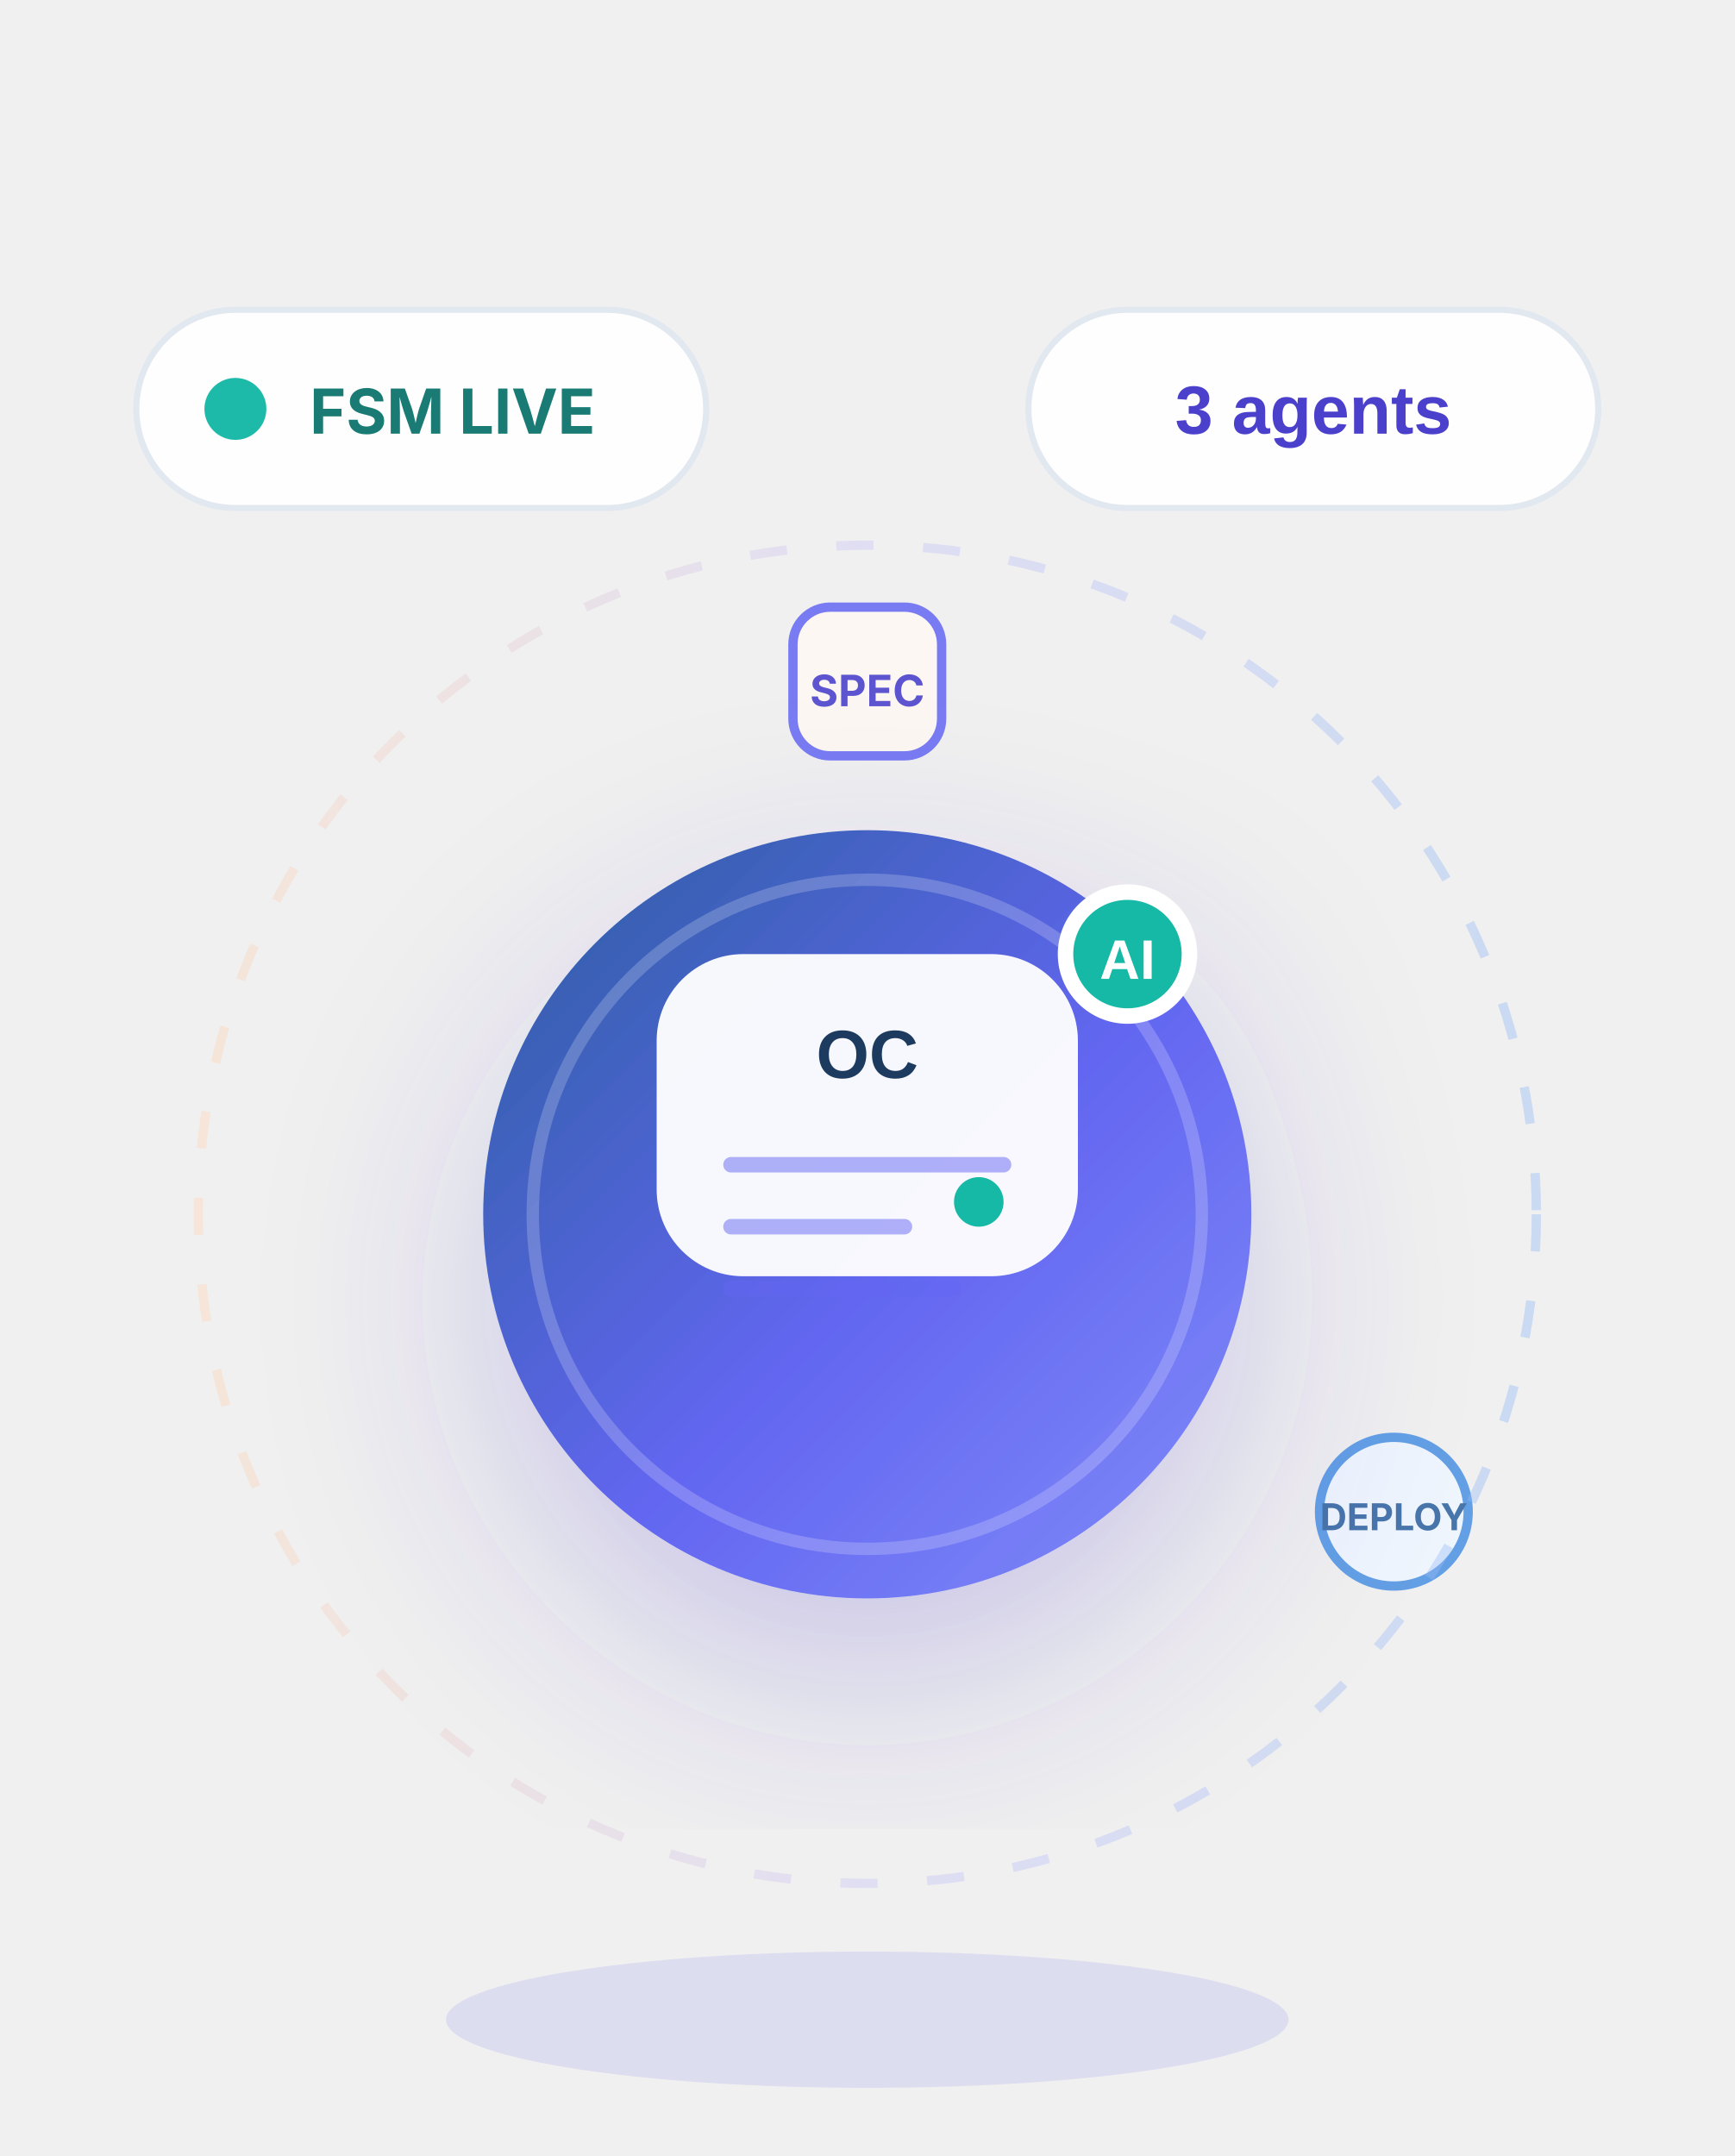
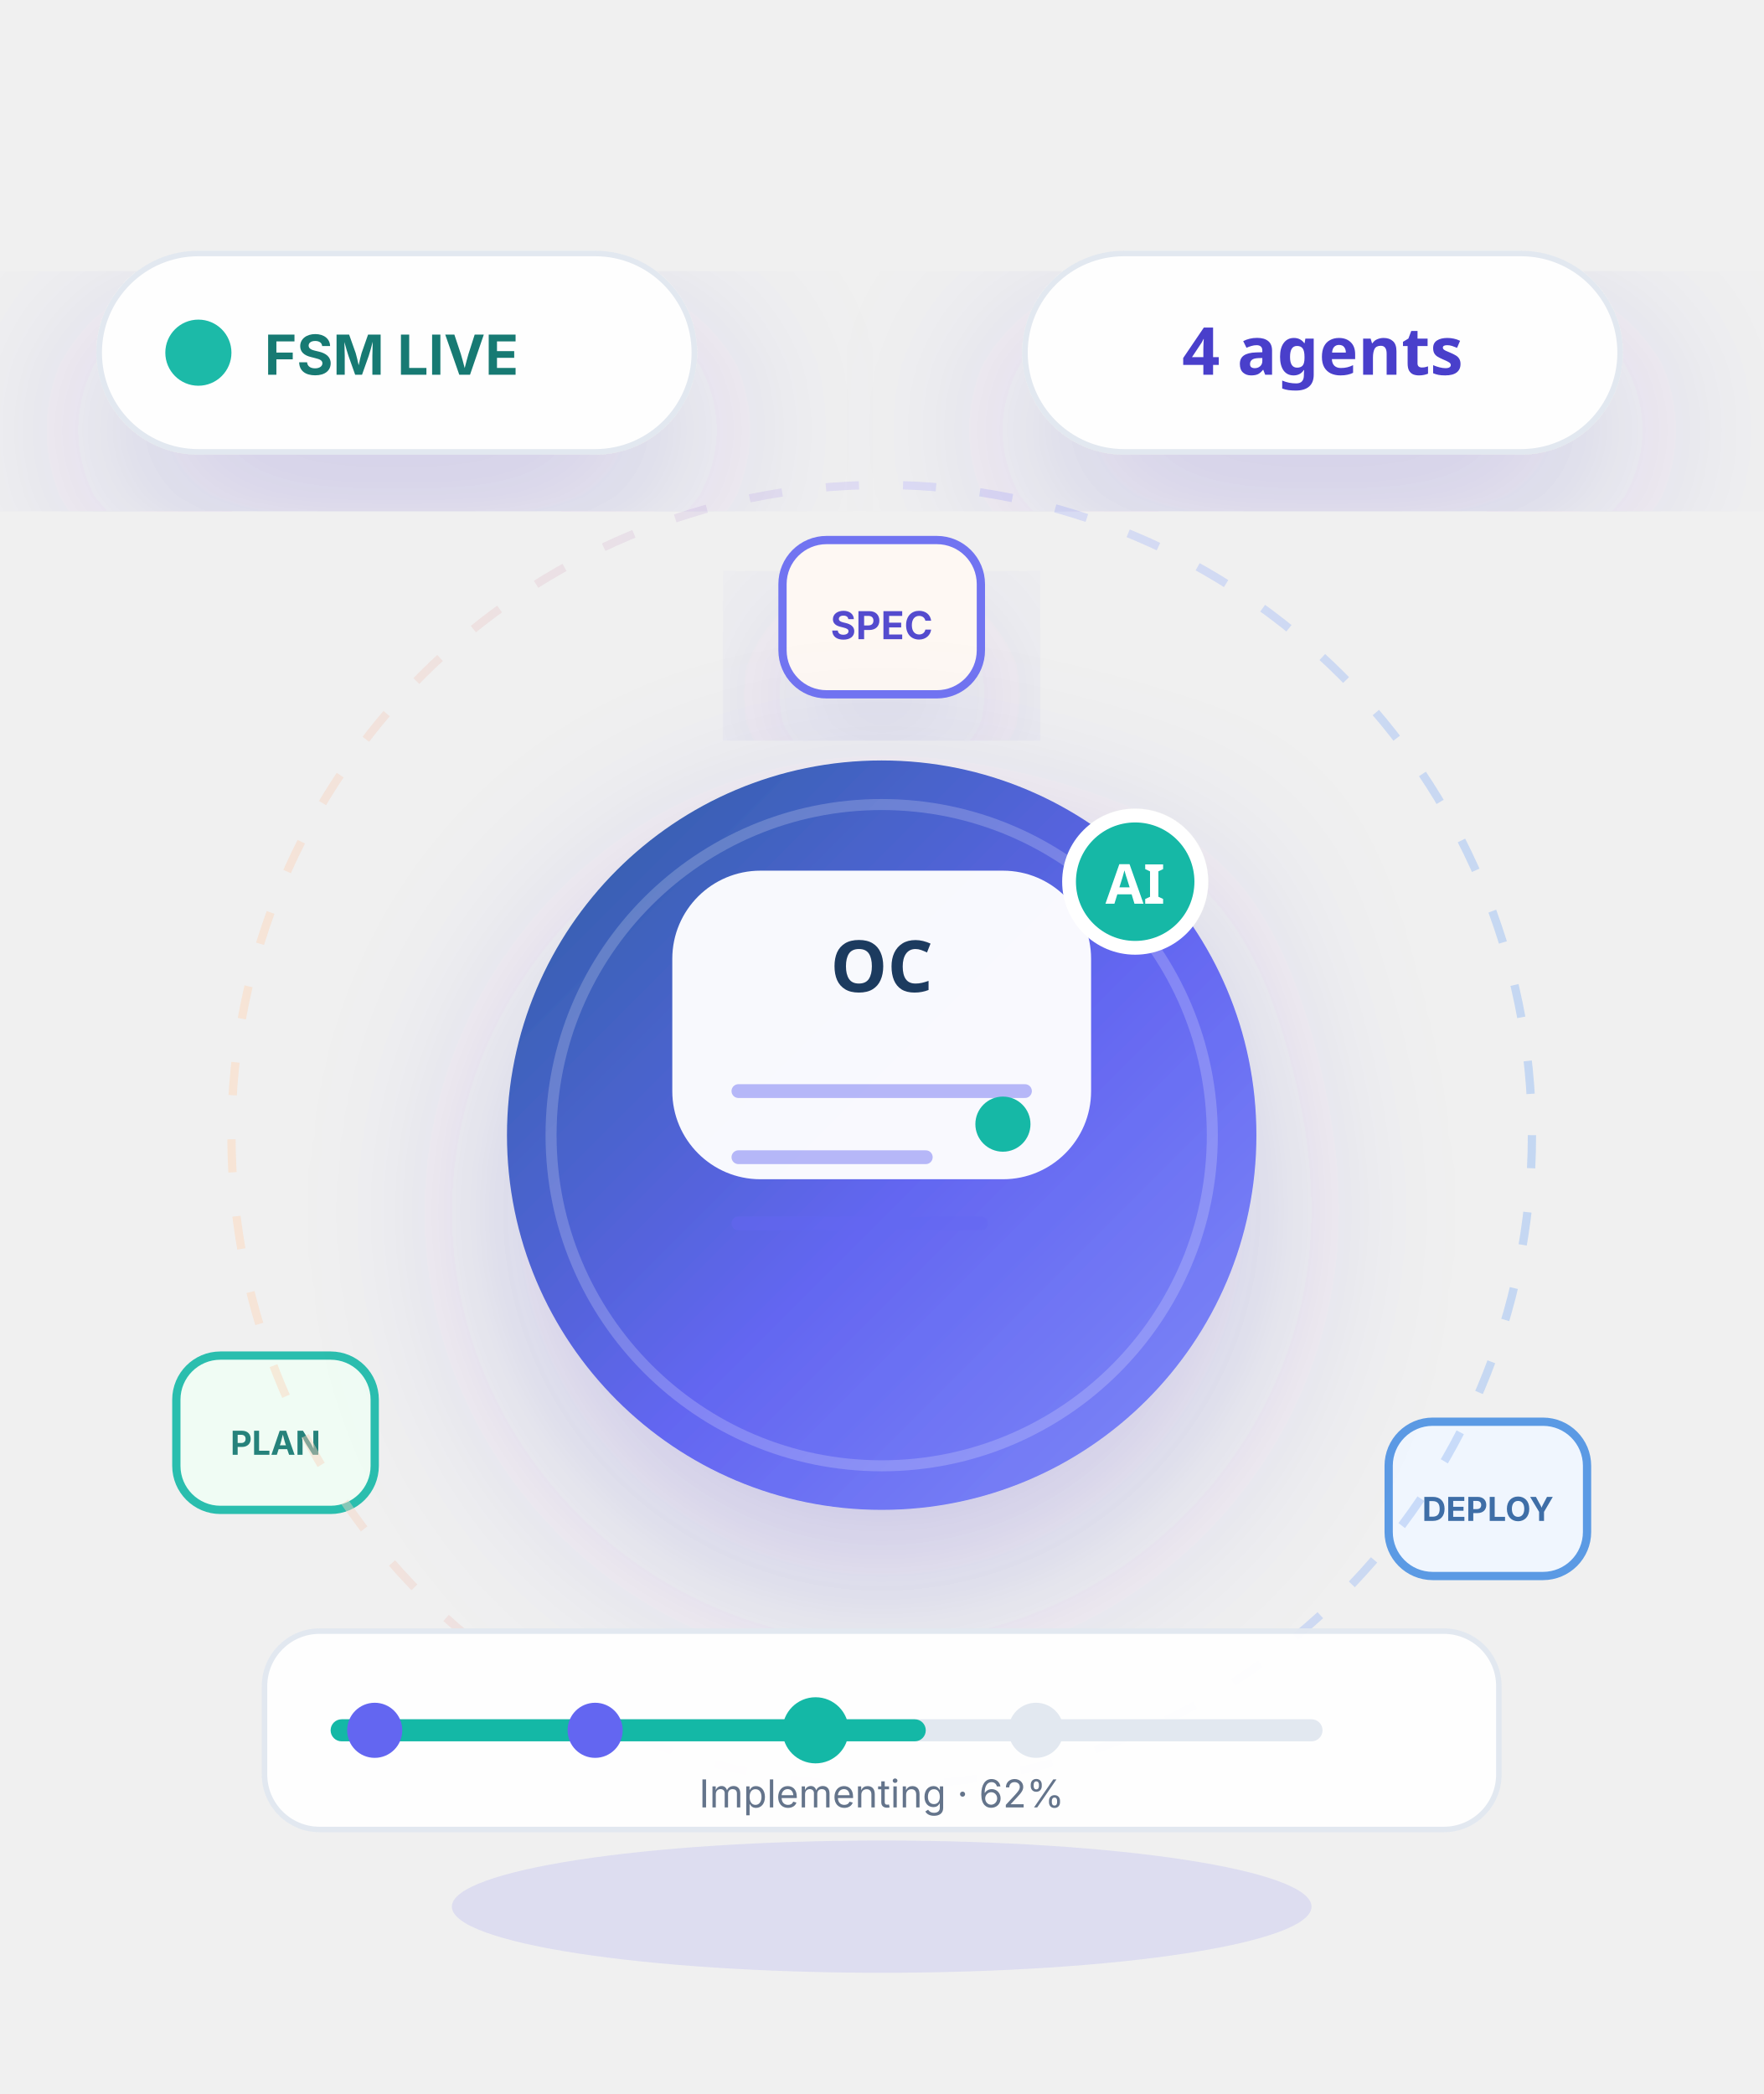
- <svg xmlns="http://www.w3.org/2000/svg" viewBox="0 -28 280 348" role="img" aria-label="Orchestri orchestrator mascot">
+ <svg xmlns="http://www.w3.org/2000/svg" viewBox="0 -28 320 380" role="img" aria-label="Orchestri orchestrator mascot">
  <defs>
    <linearGradient id="ocGrad" x1="0%" y1="0%" x2="100%" y2="100%">
      <stop offset="0%" stop-color="#2A5F9E" />
      <stop offset="55%" stop-color="#6366F1" />
      <stop offset="100%" stop-color="#818CF8" />
    </linearGradient>
    <linearGradient id="ocRing" x1="0%" y1="0%" x2="100%" y2="0%">
      <stop offset="0%" stop-color="#FFD5B4" />
      <stop offset="50%" stop-color="#C9C4F8" />
      <stop offset="100%" stop-color="#8FB9F4" />
    </linearGradient>
    <filter id="ocShadow" x="-30%" y="-30%" width="160%" height="160%">
      <feDropShadow dx="0" dy="14" stdDeviation="18" flood-color="#4338CA" flood-opacity="0.22" />
    </filter>
    <style>
      .oc-float { animation: ocFloat 4.2s ease-in-out infinite; transform-box: fill-box; transform-origin: center; }
      @keyframes ocFloat { 0%,100%{transform:translateY(0)} 50%{transform:translateY(-12px)} }
-       .oc-orbit { animation: ocOrbit 12s linear infinite; transform-box: fill-box; transform-origin: 140px 168px; }
+       .oc-orbit { animation: ocOrbit 12s linear infinite; transform-box: fill-box; transform-origin: 160px 178px; }
      @keyframes ocOrbit { to{transform:rotate(360deg)} }
      .oc-pulse { animation: ocPulse 2s ease-in-out infinite; }
      @keyframes ocPulse { 0%,100%{opacity:.45} 50%{opacity:1} }
+       .oc-line{stroke-dasharray:5 4;animation:ocLine 1.1s linear infinite}
+       @keyframes ocLine{to{stroke-dashoffset:-18}}
    </style>
  </defs>
-   <ellipse cx="140" cy="298" rx="68" ry="11" fill="#6366F1" opacity="0.14" class="oc-pulse" />
-   <g class="oc-orbit" opacity="0.85">
-     <g transform="translate(140,168)">
-       <rect x="-12" y="-98" width="24" height="24" rx="6" fill="#FFF8F3" stroke="#6366F1" stroke-width="1.5" />
-       <text x="0" y="-82" text-anchor="middle" font-family="Inter,Arial,sans-serif" font-size="7" font-weight="700" fill="#4338CA">SPEC</text>
-       <circle cx="85" cy="48" r="12" fill="#EFF6FF" stroke="#4A90E2" stroke-width="1.5" />
-       <text x="85" y="51" text-anchor="middle" font-family="Inter,Arial,sans-serif" font-size="6" font-weight="700" fill="#2A5F9E">DEPLOY</text>
+   <ellipse cx="160" cy="318" rx="78" ry="12" fill="#6366F1" opacity="0.14" class="oc-pulse" />
+   <g class="oc-orbit" opacity="0.9">
+     <g transform="translate(160,178)">
+       <rect x="-18" y="-108" width="36" height="28" rx="8" fill="#FFF8F3" stroke="#6366F1" stroke-width="1.5" filter="url(#ocShadow)" />
+       <text x="0" y="-90" text-anchor="middle" font-family="Inter,sans-serif" font-size="7" font-weight="700" fill="#4338CA">SPEC</text>
+       <rect x="92" y="52" width="36" height="28" rx="8" fill="#EFF6FF" stroke="#4A90E2" stroke-width="1.5" />
+       <text x="110" y="70" text-anchor="middle" font-family="Inter,sans-serif" font-size="6" font-weight="700" fill="#2A5F9E">DEPLOY</text>
+       <rect x="-128" y="40" width="36" height="28" rx="8" fill="#F0FDF4" stroke="#14B8A6" stroke-width="1.5" />
+       <text x="-110" y="58" text-anchor="middle" font-family="Inter,sans-serif" font-size="6" font-weight="700" fill="#0F766E">PLAN</text>
    </g>
  </g>
-   <circle cx="140" cy="168" r="108" fill="none" stroke="url(#ocRing)" stroke-width="1.5" stroke-dasharray="6 8" opacity="0.4" class="oc-pulse" />
+   <circle cx="160" cy="178" r="118" fill="none" stroke="url(#ocRing)" stroke-width="1.5" stroke-dasharray="6 8" opacity="0.45" class="oc-pulse" />
  <g class="oc-float" filter="url(#ocShadow)">
-     <circle cx="140" cy="168" r="62" fill="url(#ocGrad)" />
-     <circle cx="140" cy="168" r="54" fill="none" stroke="white" stroke-width="2" opacity="0.2" />
-     <g transform="translate(140,158)">
-       <rect x="-34" y="-32" width="68" height="52" rx="14" fill="white" opacity="0.95" />
-       <text x="0" y="-12" text-anchor="middle" font-family="Space Grotesk,Arial,sans-serif" font-size="11" font-weight="800" fill="#1E3A5F">OC</text>
-       <path d="M-22 2h44M-22 12h28M-22 22h36" stroke="#6366F1" stroke-width="2.5" stroke-linecap="round" opacity="0.5" />
-       <circle cx="18" cy="8" r="4" fill="#14B8A6" />
+     <circle cx="160" cy="178" r="68" fill="url(#ocGrad)" />
+     <circle cx="160" cy="178" r="60" fill="none" stroke="white" stroke-width="2" opacity="0.2" />
+     <g transform="translate(160,166)">
+       <rect x="-38" y="-36" width="76" height="56" rx="16" fill="white" opacity="0.96" />
+       <text x="0" y="-14" text-anchor="middle" font-family="Space Grotesk,sans-serif" font-size="13" font-weight="800" fill="#1E3A5F">OC</text>
+       <path d="M-26 4h52M-26 16h34M-26 28h44" stroke="#6366F1" stroke-width="2.5" stroke-linecap="round" opacity="0.45" />
+       <circle cx="22" cy="10" r="5" fill="#14B8A6" class="oc-pulse" />
    </g>
-     <circle cx="182" cy="126" r="10" fill="#14B8A6" stroke="white" stroke-width="2.5" />
-     <text x="182" y="130" text-anchor="middle" font-family="Space Grotesk,Arial,sans-serif" font-size="9" font-weight="800" fill="white">AI</text>
+     <circle cx="206" cy="132" r="12" fill="#14B8A6" stroke="white" stroke-width="2.5" />
+     <text x="206" y="136" text-anchor="middle" font-family="Space Grotesk,sans-serif" font-size="10" font-weight="800" fill="white">AI</text>
  </g>
-   <g opacity="0.95">
-     <rect x="22" y="22" width="92" height="32" rx="16" fill="white" stroke="#E2E8F0" />
-     <circle cx="38" cy="38" r="5" fill="#14B8A6" class="oc-pulse" />
-     <text x="50" y="42" font-family="Inter,Arial,sans-serif" font-size="10" font-weight="700" fill="#0F766E">FSM LIVE</text>
-     <rect x="166" y="22" width="92" height="32" rx="16" fill="white" stroke="#E2E8F0" />
-     <text x="212" y="42" text-anchor="middle" font-family="Space Grotesk,Arial,sans-serif" font-size="11" font-weight="800" fill="#4338CA">3 agents</text>
+   <g opacity="0.96">
+     <rect x="18" y="18" width="108" height="36" rx="18" fill="white" stroke="#E2E8F0" filter="url(#ocShadow)" />
+     <circle cx="36" cy="36" r="6" fill="#14B8A6" class="oc-pulse" />
+     <text x="48" y="40" font-family="Inter,sans-serif" font-size="10" font-weight="700" fill="#0F766E">FSM LIVE</text>
+     <rect x="186" y="18" width="108" height="36" rx="18" fill="white" stroke="#E2E8F0" filter="url(#ocShadow)" />
+     <text x="240" y="40" text-anchor="middle" font-family="Space Grotesk,sans-serif" font-size="12" font-weight="800" fill="#4338CA">4 agents</text>
  </g>
+   <rect x="48" y="268" width="224" height="36" rx="10" fill="white" stroke="#E2E8F0" opacity="0.95" />
+   <rect x="60" y="284" width="180" height="4" rx="2" fill="#E2E8F0" />
+   <rect x="60" y="284" width="108" height="4" rx="2" fill="#14B8A6" />
+   <circle cx="68" cy="286" r="5" fill="#6366F1" />
+   <circle cx="108" cy="286" r="5" fill="#6366F1" />
+   <circle cx="148" cy="286" r="6" fill="#14B8A6" class="oc-pulse" />
+   <circle cx="188" cy="286" r="5" fill="#E2E8F0" />
+   <text x="160" y="300" text-anchor="middle" font-family="Inter,sans-serif" font-size="7" fill="#64748B">Implementing · 62%</text>
</svg>
